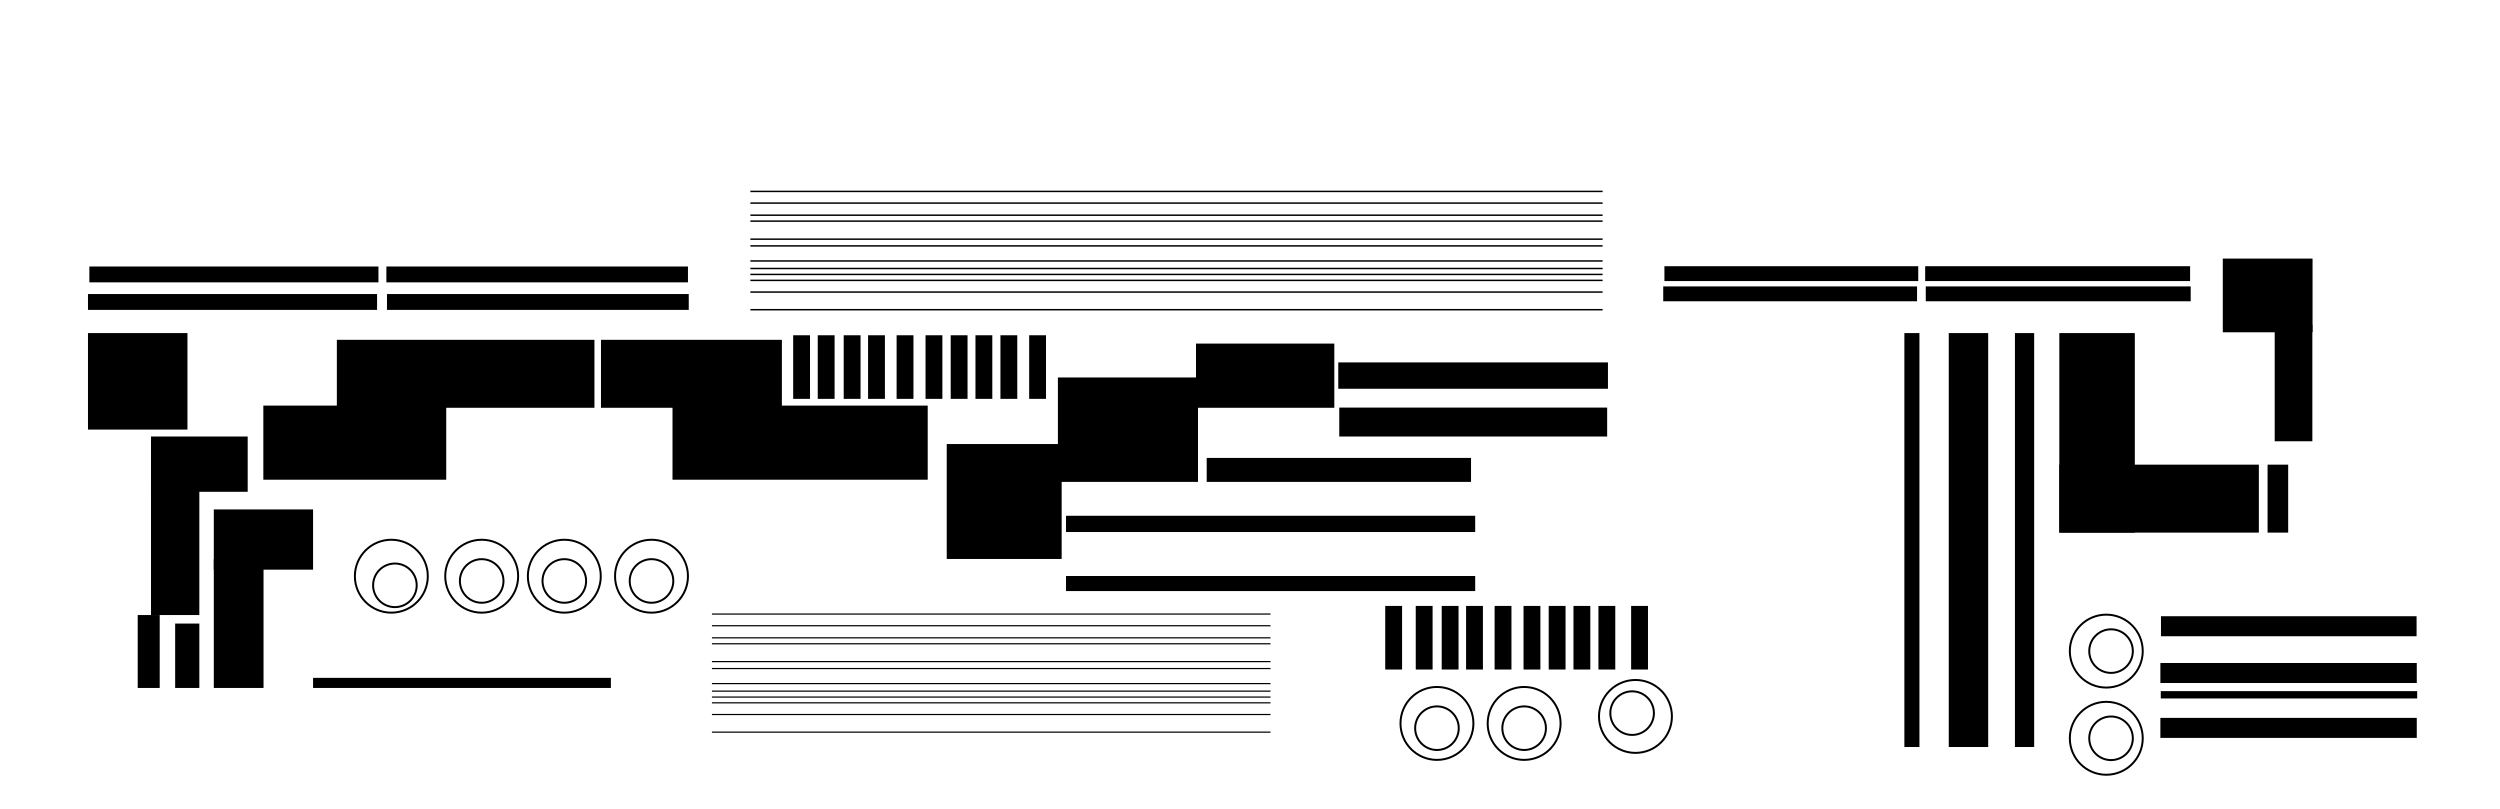
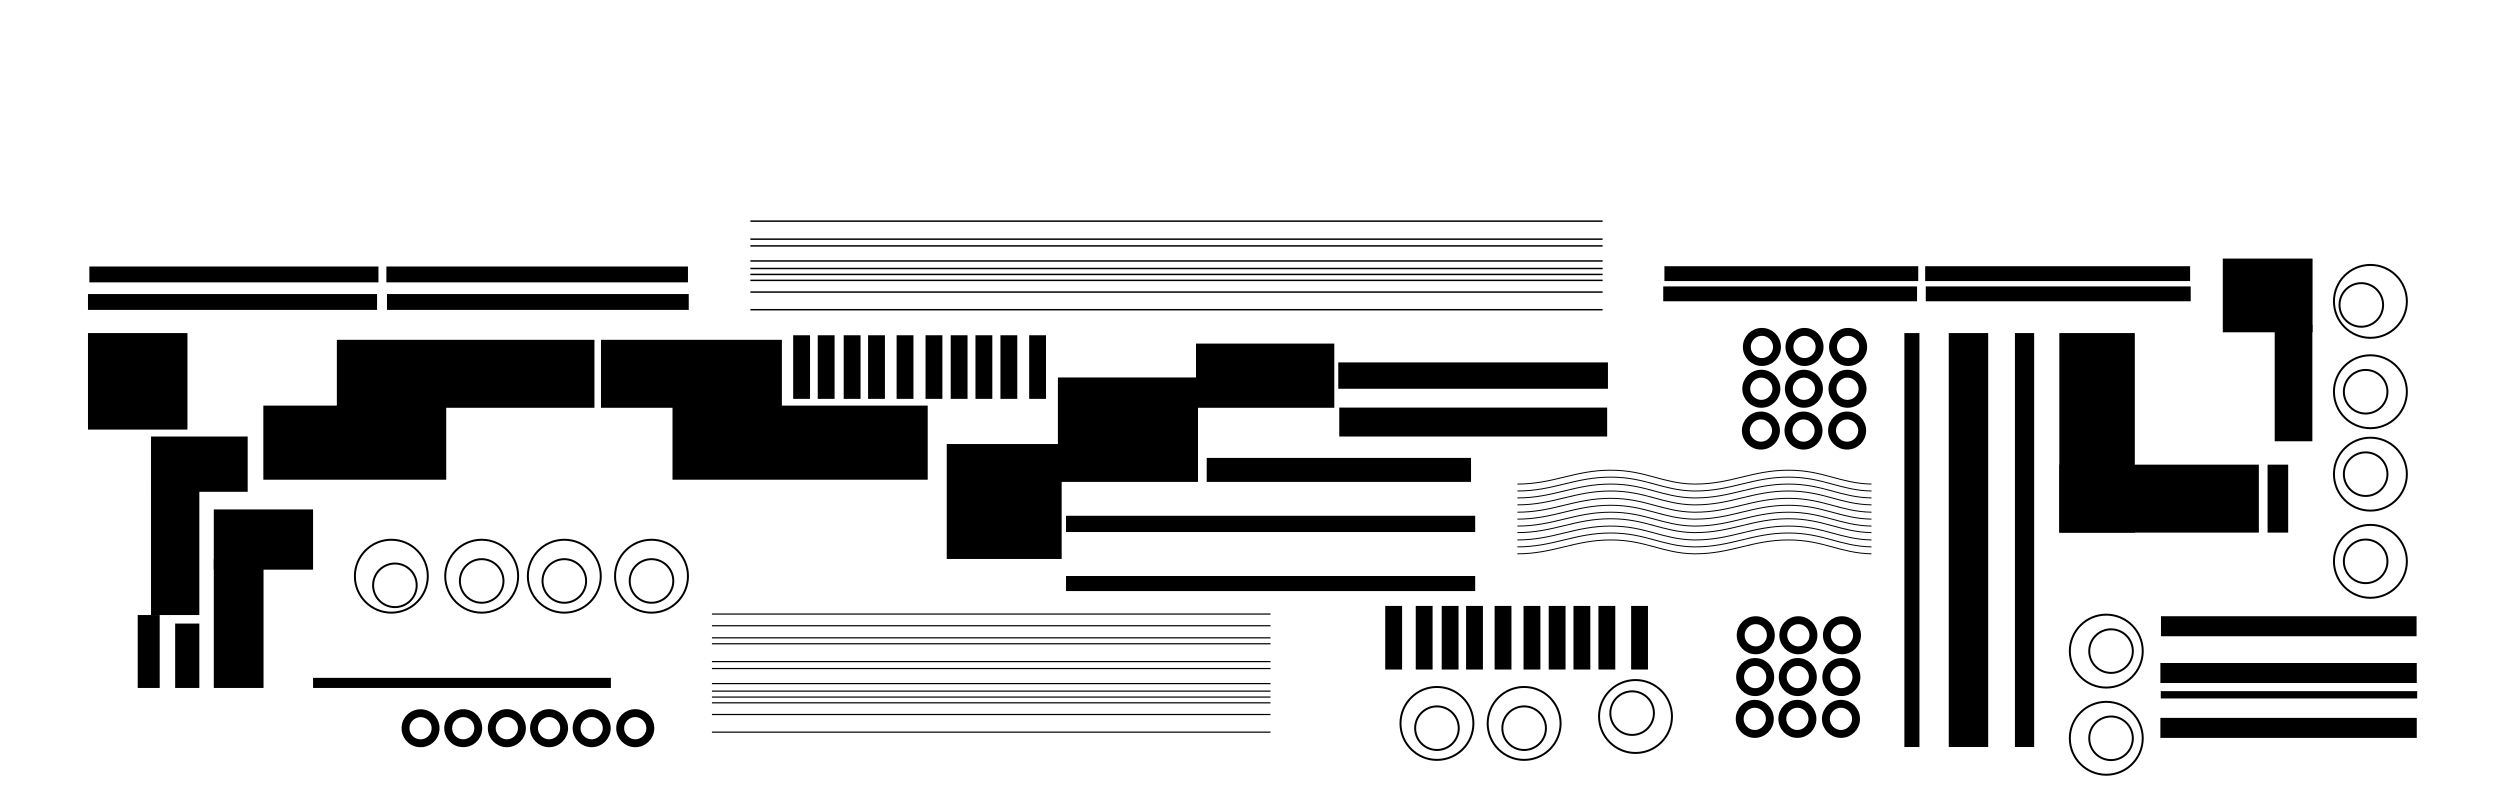
<svg xmlns="http://www.w3.org/2000/svg" version="1.1" id="Layer_1" x="0px" y="0px" viewBox="0 0 1261.7 407.9" style="enable-background:new 0 0 1261.7 407.9;" xml:space="preserve">
  <style type="text/css">
	.st0{fill:none;stroke:#000000;stroke-width:8;stroke-miterlimit:10;}
- 	.st1{fill:none;}
- 	.st2{fill:none;stroke:#000000;stroke-width:0.75;stroke-miterlimit:10;}
- 	.st3{fill:none;stroke:#000000;stroke-width:7.496;stroke-miterlimit:10;}
- 	.st4{fill:none;stroke:#000000;stroke-miterlimit:10;}
- 	.st5{fill:none;stroke:#000000;stroke-width:0.607;stroke-miterlimit:10;}
+ 	.st1{fill:none;stroke:#000000;stroke-width:0.75;stroke-miterlimit:10;}
+ 	.st2{fill:none;stroke:#000000;stroke-width:7.496;stroke-miterlimit:10;}
+ 	.st3{fill:none;stroke:#000000;stroke-miterlimit:10;}
+ 	.st4{fill:none;stroke:#000000;stroke-width:0.607;stroke-miterlimit:10;}
+ 	.st5{fill:none;stroke:#000000;stroke-width:0.5;stroke-miterlimit:10;}
	.st6{fill:none;stroke:#000000;stroke-width:4;stroke-miterlimit:10;}
</style>
  <line class="st0" x1="44.4" y1="152.4" x2="190.3" y2="152.4" />
-   <line class="st1" x1="207.5" y1="-139.6" x2="378.7" y2="-139.6" />
  <line class="st0" x1="195.3" y1="152.4" x2="347.6" y2="152.4" />
-   <line class="st1" x1="240.5" y1="-125.6" x2="397.8" y2="-126.9" />
  <line class="st0" x1="45.1" y1="138.5" x2="191" y2="138.5" />
  <line class="st0" x1="195" y1="138.5" x2="347.2" y2="138.5" />
-   <line class="st2" x1="378.7" y1="96.6" x2="808.8" y2="96.6" />
-   <line class="st2" x1="378.7" y1="102.5" x2="808.8" y2="102.5" />
-   <line class="st2" x1="378.7" y1="108.6" x2="808.8" y2="108.6" />
-   <line class="st2" x1="378.7" y1="111.6" x2="808.8" y2="111.6" />
-   <line class="st2" x1="378.7" y1="120.7" x2="808.8" y2="120.7" />
-   <line class="st2" x1="378.7" y1="124.1" x2="808.8" y2="124.1" />
-   <line class="st2" x1="378.7" y1="131.7" x2="808.8" y2="131.7" />
-   <line class="st2" x1="378.7" y1="135.5" x2="808.8" y2="135.5" />
-   <line class="st2" x1="378.7" y1="138.5" x2="808.8" y2="138.5" />
-   <line class="st2" x1="378.7" y1="141.5" x2="808.8" y2="141.5" />
-   <line class="st2" x1="378.7" y1="147.4" x2="808.8" y2="147.4" />
-   <line class="st2" x1="378.7" y1="156.3" x2="808.8" y2="156.3" />
-   <line class="st3" x1="839.4" y1="148.3" x2="967.5" y2="148.3" />
-   <line class="st3" x1="971.9" y1="148.3" x2="1105.6" y2="148.3" />
-   <line class="st3" x1="840" y1="138.1" x2="968.1" y2="138.1" />
-   <line class="st3" x1="971.6" y1="138.1" x2="1105.3" y2="138.1" />
+   <line class="st1" x1="378.7" y1="111.6" x2="808.8" y2="111.6" />
+   <line class="st1" x1="378.7" y1="120.7" x2="808.8" y2="120.7" />
+   <line class="st1" x1="378.7" y1="124.1" x2="808.8" y2="124.1" />
+   <line class="st1" x1="378.7" y1="131.7" x2="808.8" y2="131.7" />
+   <line class="st1" x1="378.7" y1="135.5" x2="808.8" y2="135.5" />
+   <line class="st1" x1="378.7" y1="138.5" x2="808.8" y2="138.5" />
+   <line class="st1" x1="378.7" y1="141.5" x2="808.8" y2="141.5" />
+   <line class="st1" x1="378.7" y1="147.4" x2="808.8" y2="147.4" />
+   <line class="st1" x1="378.7" y1="156.3" x2="808.8" y2="156.3" />
+   <line class="st2" x1="839.4" y1="148.3" x2="967.5" y2="148.3" />
+   <line class="st2" x1="971.9" y1="148.3" x2="1105.6" y2="148.3" />
+   <line class="st2" x1="840" y1="138.1" x2="968.1" y2="138.1" />
+   <line class="st2" x1="971.6" y1="138.1" x2="1105.3" y2="138.1" />
  <rect x="1121.8" y="130.5" width="45.3" height="37.2" />
  <rect x="1148" y="163.9" width="19" height="58.8" />
  <rect x="1039.3" y="168.1" width="38.1" height="100.7" />
  <rect x="1039.3" y="234.5" width="100.7" height="34.3" />
  <rect x="1144.4" y="234.5" width="10.4" height="34.3" />
  <rect x="961.1" y="168.1" width="7.6" height="208.9" />
  <rect x="983.5" y="168.1" width="19.9" height="208.9" />
  <rect x="1016.9" y="168.1" width="9.7" height="208.9" />
  <rect x="1090.6" y="311" width="129" height="10.1" />
  <rect x="1090.3" y="334.6" width="129.4" height="10.1" />
  <rect x="1090.3" y="362.3" width="129.4" height="10.1" />
  <rect x="477.8" y="224.1" width="58" height="58" />
  <rect x="533.9" y="190.5" width="70.7" height="52.7" />
  <rect x="603.6" y="173.4" width="69.8" height="32.4" />
  <rect x="675.4" y="182.9" width="136.1" height="13.3" />
  <rect x="675.9" y="205.7" width="135.2" height="14.6" />
  <rect x="609" y="231.1" width="133.4" height="12.1" />
  <rect x="538" y="260.3" width="206.5" height="8.2" />
  <rect x="538" y="290.7" width="206.5" height="7.6" />
  <rect x="44.4" y="168.1" width="50.2" height="48.7" />
  <rect x="76.2" y="220.3" width="48.8" height="27.9" />
  <rect x="107.9" y="257.1" width="50.1" height="30.4" />
  <rect x="132.9" y="204.7" width="92.3" height="37.4" />
  <rect x="170" y="171.5" width="130" height="34.3" />
  <rect x="76.2" y="243.2" width="24.4" height="67.2" />
  <rect x="107.9" y="282.2" width="25.1" height="65" />
  <rect x="69.5" y="310.4" width="11.1" height="36.8" />
  <rect x="88.4" y="314.7" width="12.2" height="32.5" />
  <rect x="158" y="342.1" width="150.3" height="5.1" />
  <rect x="303.3" y="171.5" width="91.3" height="34.3" />
  <rect x="339.4" y="204.7" width="128.8" height="37.4" />
-   <circle class="st4" cx="197.5" cy="290.8" r="18.4" />
-   <circle class="st4" cx="243.1" cy="290.8" r="18.4" />
-   <circle class="st4" cx="284.8" cy="290.8" r="18.4" />
-   <circle class="st4" cx="328.8" cy="290.8" r="18.4" />
-   <circle class="st4" cx="199.3" cy="295.4" r="11" />
-   <circle class="st4" cx="243.1" cy="293.2" r="11" />
-   <circle class="st4" cx="284.8" cy="293.2" r="11" />
-   <circle class="st4" cx="328.8" cy="293.2" r="11" />
+   <circle class="st3" cx="197.5" cy="290.8" r="18.4" />
+   <circle class="st3" cx="243.1" cy="290.8" r="18.4" />
+   <circle class="st3" cx="284.8" cy="290.8" r="18.4" />
+   <circle class="st3" cx="328.8" cy="290.8" r="18.4" />
+   <circle class="st3" cx="199.3" cy="295.4" r="11" />
+   <circle class="st3" cx="243.1" cy="293.2" r="11" />
+   <circle class="st3" cx="284.8" cy="293.2" r="11" />
+   <circle class="st3" cx="328.8" cy="293.2" r="11" />
  <rect x="400.3" y="169.2" width="8.5" height="32.1" />
  <rect x="412.7" y="169.2" width="8.5" height="32.1" />
  <rect x="425.8" y="169.2" width="8.5" height="32.1" />
  <rect x="438.1" y="169.2" width="8.5" height="32.1" />
  <rect x="452.5" y="169.2" width="8.5" height="32.1" />
  <rect x="467.1" y="169.2" width="8.5" height="32.1" />
  <rect x="479.8" y="169.2" width="8.5" height="32.1" />
  <rect x="492.3" y="169.2" width="8.5" height="32.1" />
  <rect x="504.9" y="169.2" width="8.5" height="32.1" />
  <rect x="519.4" y="169.2" width="8.5" height="32.1" />
-   <line class="st5" x1="359.3" y1="309.9" x2="641.2" y2="309.9" />
-   <line class="st5" x1="359.3" y1="315.8" x2="641.2" y2="315.8" />
-   <line class="st5" x1="359.3" y1="321.9" x2="641.2" y2="321.9" />
-   <line class="st5" x1="359.3" y1="324.9" x2="641.2" y2="324.9" />
-   <line class="st5" x1="359.3" y1="333.9" x2="641.2" y2="333.9" />
-   <line class="st5" x1="359.3" y1="337.4" x2="641.2" y2="337.4" />
-   <line class="st5" x1="359.3" y1="345" x2="641.2" y2="345" />
-   <line class="st5" x1="359.3" y1="348.8" x2="641.2" y2="348.8" />
-   <line class="st5" x1="359.3" y1="351.8" x2="641.2" y2="351.8" />
-   <line class="st5" x1="359.3" y1="354.7" x2="641.2" y2="354.7" />
-   <line class="st5" x1="359.3" y1="360.6" x2="641.2" y2="360.6" />
-   <line class="st5" x1="359.3" y1="369.5" x2="641.2" y2="369.5" />
+   <line class="st4" x1="359.3" y1="309.9" x2="641.2" y2="309.9" />
+   <line class="st4" x1="359.3" y1="315.8" x2="641.2" y2="315.8" />
+   <line class="st4" x1="359.3" y1="321.9" x2="641.2" y2="321.9" />
+   <line class="st4" x1="359.3" y1="324.9" x2="641.2" y2="324.9" />
+   <line class="st4" x1="359.3" y1="333.9" x2="641.2" y2="333.9" />
+   <line class="st4" x1="359.3" y1="337.4" x2="641.2" y2="337.4" />
+   <line class="st4" x1="359.3" y1="345" x2="641.2" y2="345" />
+   <line class="st4" x1="359.3" y1="348.8" x2="641.2" y2="348.8" />
+   <line class="st4" x1="359.3" y1="351.8" x2="641.2" y2="351.8" />
+   <line class="st4" x1="359.3" y1="354.7" x2="641.2" y2="354.7" />
+   <line class="st4" x1="359.3" y1="360.6" x2="641.2" y2="360.6" />
+   <line class="st4" x1="359.3" y1="369.5" x2="641.2" y2="369.5" />
  <rect x="1090.5" y="348.8" width="129.4" height="3.7" />
-   <circle class="st4" cx="1063" cy="372.6" r="18.4" />
-   <circle class="st4" cx="1063" cy="328.6" r="18.4" />
-   <circle class="st4" cx="1065.4" cy="372.6" r="11" />
-   <circle class="st4" cx="1065.4" cy="328.6" r="11" />
+   <circle class="st3" cx="1063" cy="372.6" r="18.4" />
+   <circle class="st3" cx="1063" cy="328.6" r="18.4" />
+   <circle class="st3" cx="1065.4" cy="372.6" r="11" />
+   <circle class="st3" cx="1065.4" cy="328.6" r="11" />
  <rect x="699.1" y="305.8" width="8.5" height="32.1" />
  <rect x="714.5" y="305.8" width="8.5" height="32.1" />
  <rect x="727.6" y="305.8" width="8.5" height="32.1" />
  <rect x="739.9" y="305.8" width="8.5" height="32.1" />
  <rect x="754.3" y="305.8" width="8.5" height="32.1" />
  <rect x="768.9" y="305.8" width="8.5" height="32.1" />
  <rect x="781.6" y="305.8" width="8.5" height="32.1" />
  <rect x="794.1" y="305.8" width="8.5" height="32.1" />
  <rect x="806.7" y="305.8" width="8.5" height="32.1" />
  <rect x="823.2" y="305.8" width="8.5" height="32.1" />
-   <rect x="246.7" y="-171.8" width="36.5" height="68.8" />
-   <rect x="235.7" y="-225.8" width="67.6" height="34.4" />
-   <rect x="246.7" y="-171.8" width="68.2" height="33.5" />
-   <rect x="332.4" y="-239.3" width="50.2" height="64.2" />
-   <rect x="321.4" y="-171.8" width="29.4" height="68.8" />
-   <rect x="386.6" y="-239.3" width="71.1" height="57.7" />
-   <rect x="424.6" y="-237.9" width="35.5" height="130.4" />
-   <rect x="517" y="-251.8" width="66.1" height="57.4" />
-   <rect x="517" y="-229.5" width="33.1" height="100.1" />
-   <rect x="487.7" y="-251.8" width="23" height="95.1" />
-   <rect x="464.6" y="-194.4" width="46.1" height="37.7" />
-   <rect x="711.2" y="-179.4" width="55.2" height="130.9" />
-   <rect x="711.2" y="-77" width="79.3" height="28.5" />
-   <rect x="776.7" y="-229.5" width="12.7" height="140.1" />
-   <rect x="797.7" y="-244.2" width="61.4" height="181.5" />
-   <rect x="812.4" y="-107.9" width="163.1" height="45.1" />
-   <rect x="843.9" y="-151.8" width="33.6" height="57.2" />
-   <rect x="671.9" y="-269.5" width="25.9" height="116" />
-   <rect x="882.5" y="-253.1" width="41" height="23.6" />
-   <rect x="912.3" y="-155.6" width="41.4" height="28.8" />
-   <rect x="905.2" y="-211.3" width="45.5" height="45.5" />
-   <rect x="930.4" y="-243.9" width="20.3" height="64.5" />
-   <rect x="882.5" y="-183" width="20.5" height="46.9" />
-   <rect x="970.6" y="-246.3" width="44.5" height="30.7" />
-   <rect x="992.8" y="-230.9" width="22" height="68.1" />
-   <rect x="970.6" y="-207" width="29.5" height="93.1" />
-   <rect x="983.9" y="-156.5" width="33.1" height="42.6" />
-   <circle class="st4" cx="725.2" cy="365.1" r="18.4" />
-   <circle class="st4" cx="769.2" cy="365.1" r="18.4" />
-   <circle class="st4" cx="725.2" cy="367.5" r="11" />
-   <circle class="st4" cx="769.2" cy="367.5" r="11" />
-   <ellipse transform="matrix(0.7071 -0.7071 0.7071 0.7071 -13.9455 689.5211)" class="st4" cx="825.4" cy="361.6" rx="18.4" ry="18.4" />
-   <circle class="st4" cx="823.7" cy="359.9" r="11" />
-   <circle class="st6" cx="558.4" cy="-103.1" r="7.6" />
-   <circle class="st6" cx="579.9" cy="-103.1" r="7.6" />
-   <circle class="st6" cx="601.9" cy="-103.1" r="7.6" />
-   <circle class="st6" cx="558.1" cy="-82" r="7.6" />
-   <circle class="st6" cx="579.6" cy="-82" r="7.6" />
-   <circle class="st6" cx="601.6" cy="-82" r="7.6" />
-   <circle class="st6" cx="557.9" cy="-60.9" r="7.6" />
-   <circle class="st6" cx="579.4" cy="-60.9" r="7.6" />
-   <circle class="st6" cx="601.4" cy="-60.9" r="7.6" />
-   <ellipse transform="matrix(0.4473 -0.8944 0.8944 0.4473 365.0209 384.4944)" class="st6" cx="493.6" cy="-103.1" rx="7.6" ry="7.6" />
-   <circle class="st6" cx="515.1" cy="-103.1" r="7.6" />
-   <circle class="st6" cx="537.1" cy="-103.1" r="7.6" />
-   <ellipse transform="matrix(0.5847 -0.8112 0.8112 0.5847 271.3567 366.1991)" class="st6" cx="493.4" cy="-81.9" rx="7.6" ry="7.6" />
-   <circle class="st6" cx="514.9" cy="-82" r="7.6" />
-   <circle class="st6" cx="536.9" cy="-82" r="7.6" />
-   <ellipse transform="matrix(0.4473 -0.8944 0.8944 0.4473 326.998 407.3719)" class="st6" cx="493.1" cy="-60.9" rx="7.6" ry="7.6" />
-   <circle class="st6" cx="514.6" cy="-60.9" r="7.6" />
-   <circle class="st6" cx="536.6" cy="-60.9" r="7.6" />
-   <ellipse class="st4" cx="396.9" cy="-151.8" rx="18.4" ry="18.4" />
-   <circle class="st4" cx="395.2" cy="-153.5" r="11" />
-   <ellipse class="st4" cx="656.9" cy="-78.4" rx="18.4" ry="18.4" />
-   <circle class="st4" cx="655.1" cy="-80.1" r="11" />
-   <circle class="st6" cx="405.4" cy="-87.6" r="7.6" />
-   <circle class="st6" cx="426.9" cy="-87.6" r="7.6" />
-   <circle class="st6" cx="448.9" cy="-87.6" r="7.6" />
-   <circle class="st6" cx="405.1" cy="-66.4" r="7.6" />
-   <circle class="st6" cx="426.6" cy="-66.4" r="7.6" />
-   <circle class="st6" cx="448.6" cy="-66.4" r="7.6" />
+   <circle class="st3" cx="725.2" cy="365.1" r="18.4" />
+   <circle class="st3" cx="769.2" cy="365.1" r="18.4" />
+   <circle class="st3" cx="725.2" cy="367.5" r="11" />
+   <circle class="st3" cx="769.2" cy="367.5" r="11" />
+   <ellipse transform="matrix(0.7071 -0.7071 0.7071 0.7071 -13.9197 689.5572)" class="st3" cx="825.4" cy="361.6" rx="18.4" ry="18.4" />
+   <circle class="st3" cx="823.7" cy="359.9" r="11" />
+   <g>
+     <path class="st5" d="M765.8,244.3c18.2,0,28.9-7,47.1-7c17.6,0,26.1,6.7,41.9,7h0.7c18.2,0,28.9-7,47.1-7c17.6,0,26.1,6.7,41.9,7" />
+     <path class="st5" d="M765.8,247.8c18.2,0,28.9-7,47.1-7c17.6,0,26.1,6.7,41.9,7h0.7c18.2,0,28.9-7,47.1-7c17.6,0,26.1,6.7,41.9,7" />
+     <path class="st5" d="M765.8,251.3c18.2,0,28.9-7,47.1-7c17.6,0,26.1,6.7,41.9,7h0.7c18.2,0,28.9-7,47.1-7c17.6,0,26.1,6.7,41.9,7" />
+     <path class="st5" d="M765.8,254.8c18.2,0,28.9-7,47.1-7c17.6,0,26.1,6.7,41.9,7h0.7c18.2,0,28.9-7,47.1-7c17.6,0,26.1,6.7,41.9,7" />
+     <path class="st5" d="M765.8,258.5c18.2,0,28.9-7,47.1-7c17.6,0,26.1,6.7,41.9,7h0.7c18.2,0,28.9-7,47.1-7c17.6,0,26.1,6.7,41.9,7" />
+     <path class="st5" d="M765.8,262c18.2,0,28.9-7,47.1-7c17.6,0,26.1,6.7,41.9,7h0.7c18.2,0,28.9-7,47.1-7c17.6,0,26.1,6.7,41.9,7" />
+     <path class="st5" d="M765.8,265.5c18.2,0,28.9-7,47.1-7c17.6,0,26.1,6.7,41.9,7h0.7c18.2,0,28.9-7,47.1-7c17.6,0,26.1,6.7,41.9,7" />
+     <path class="st5" d="M765.8,268.8c18.2,0,28.9-7,47.1-7c17.6,0,26.1,6.7,41.9,7h0.7c18.2,0,28.9-7,47.1-7c17.6,0,26.1,6.7,41.9,7" />
+     <path class="st5" d="M765.8,272.5c18.2,0,28.9-7,47.1-7c17.6,0,26.1,6.7,41.9,7h0.7c18.2,0,28.9-7,47.1-7c17.6,0,26.1,6.7,41.9,7" />
+     <path class="st5" d="M765.8,276c18.2,0,28.9-7,47.1-7c17.6,0,26.1,6.7,41.9,7h0.7c18.2,0,28.9-7,47.1-7c17.6,0,26.1,6.7,41.9,7" />
+     <path class="st5" d="M765.8,279.5c18.2,0,28.9-7,47.1-7c17.6,0,26.1,6.7,41.9,7h0.7c18.2,0,28.9-7,47.1-7c17.6,0,26.1,6.7,41.9,7" />
+   </g>
+   <circle class="st6" cx="889.2" cy="175.1" r="7.6" />
+   <circle class="st6" cx="910.7" cy="175.1" r="7.6" />
+   <circle class="st6" cx="932.7" cy="175.1" r="7.6" />
+   <circle class="st6" cx="888.9" cy="196.2" r="7.6" />
+   <circle class="st6" cx="910.4" cy="196.2" r="7.6" />
+   <circle class="st6" cx="932.4" cy="196.2" r="7.6" />
+   <circle class="st6" cx="888.7" cy="217.3" r="7.6" />
+   <circle class="st6" cx="910.2" cy="217.3" r="7.6" />
+   <circle class="st6" cx="932.2" cy="217.3" r="7.6" />
+   <circle class="st6" cx="886.1" cy="320.6" r="7.6" />
+   <circle class="st6" cx="907.6" cy="320.6" r="7.6" />
+   <circle class="st6" cx="929.6" cy="320.6" r="7.6" />
+   <circle class="st6" cx="885.8" cy="341.7" r="7.6" />
+   <circle class="st6" cx="907.3" cy="341.7" r="7.6" />
+   <circle class="st6" cx="929.3" cy="341.7" r="7.6" />
+   <circle class="st6" cx="885.6" cy="362.8" r="7.6" />
+   <circle class="st6" cx="907.1" cy="362.8" r="7.6" />
+   <circle class="st6" cx="929.1" cy="362.8" r="7.6" />
+   <circle class="st6" cx="277.1" cy="367.5" r="7.6" />
+   <circle class="st6" cx="298.6" cy="367.5" r="7.6" />
+   <circle class="st6" cx="320.6" cy="367.5" r="7.6" />
+   <ellipse transform="matrix(0.4473 -0.8944 0.8944 0.4473 -211.3609 392.9429)" class="st6" cx="212.2" cy="367.5" rx="7.6" ry="7.6" />
+   <ellipse transform="matrix(0.4473 -0.8944 0.8944 0.4473 -199.4895 412.2331)" class="st6" cx="233.8" cy="367.5" rx="7.6" ry="7.6" />
+   <circle class="st6" cx="255.8" cy="367.5" r="7.6" />
+   <circle class="st3" cx="1196.3" cy="152.1" r="18.4" />
+   <circle class="st3" cx="1196.3" cy="197.7" r="18.4" />
+   <circle class="st3" cx="1196.3" cy="239.3" r="18.4" />
+   <circle class="st3" cx="1196.3" cy="283.3" r="18.4" />
+   <circle class="st3" cx="1191.7" cy="153.9" r="11" />
+   <circle class="st3" cx="1193.9" cy="197.7" r="11" />
+   <circle class="st3" cx="1193.9" cy="239.3" r="11" />
+   <circle class="st3" cx="1193.9" cy="283.3" r="11" />
</svg>
